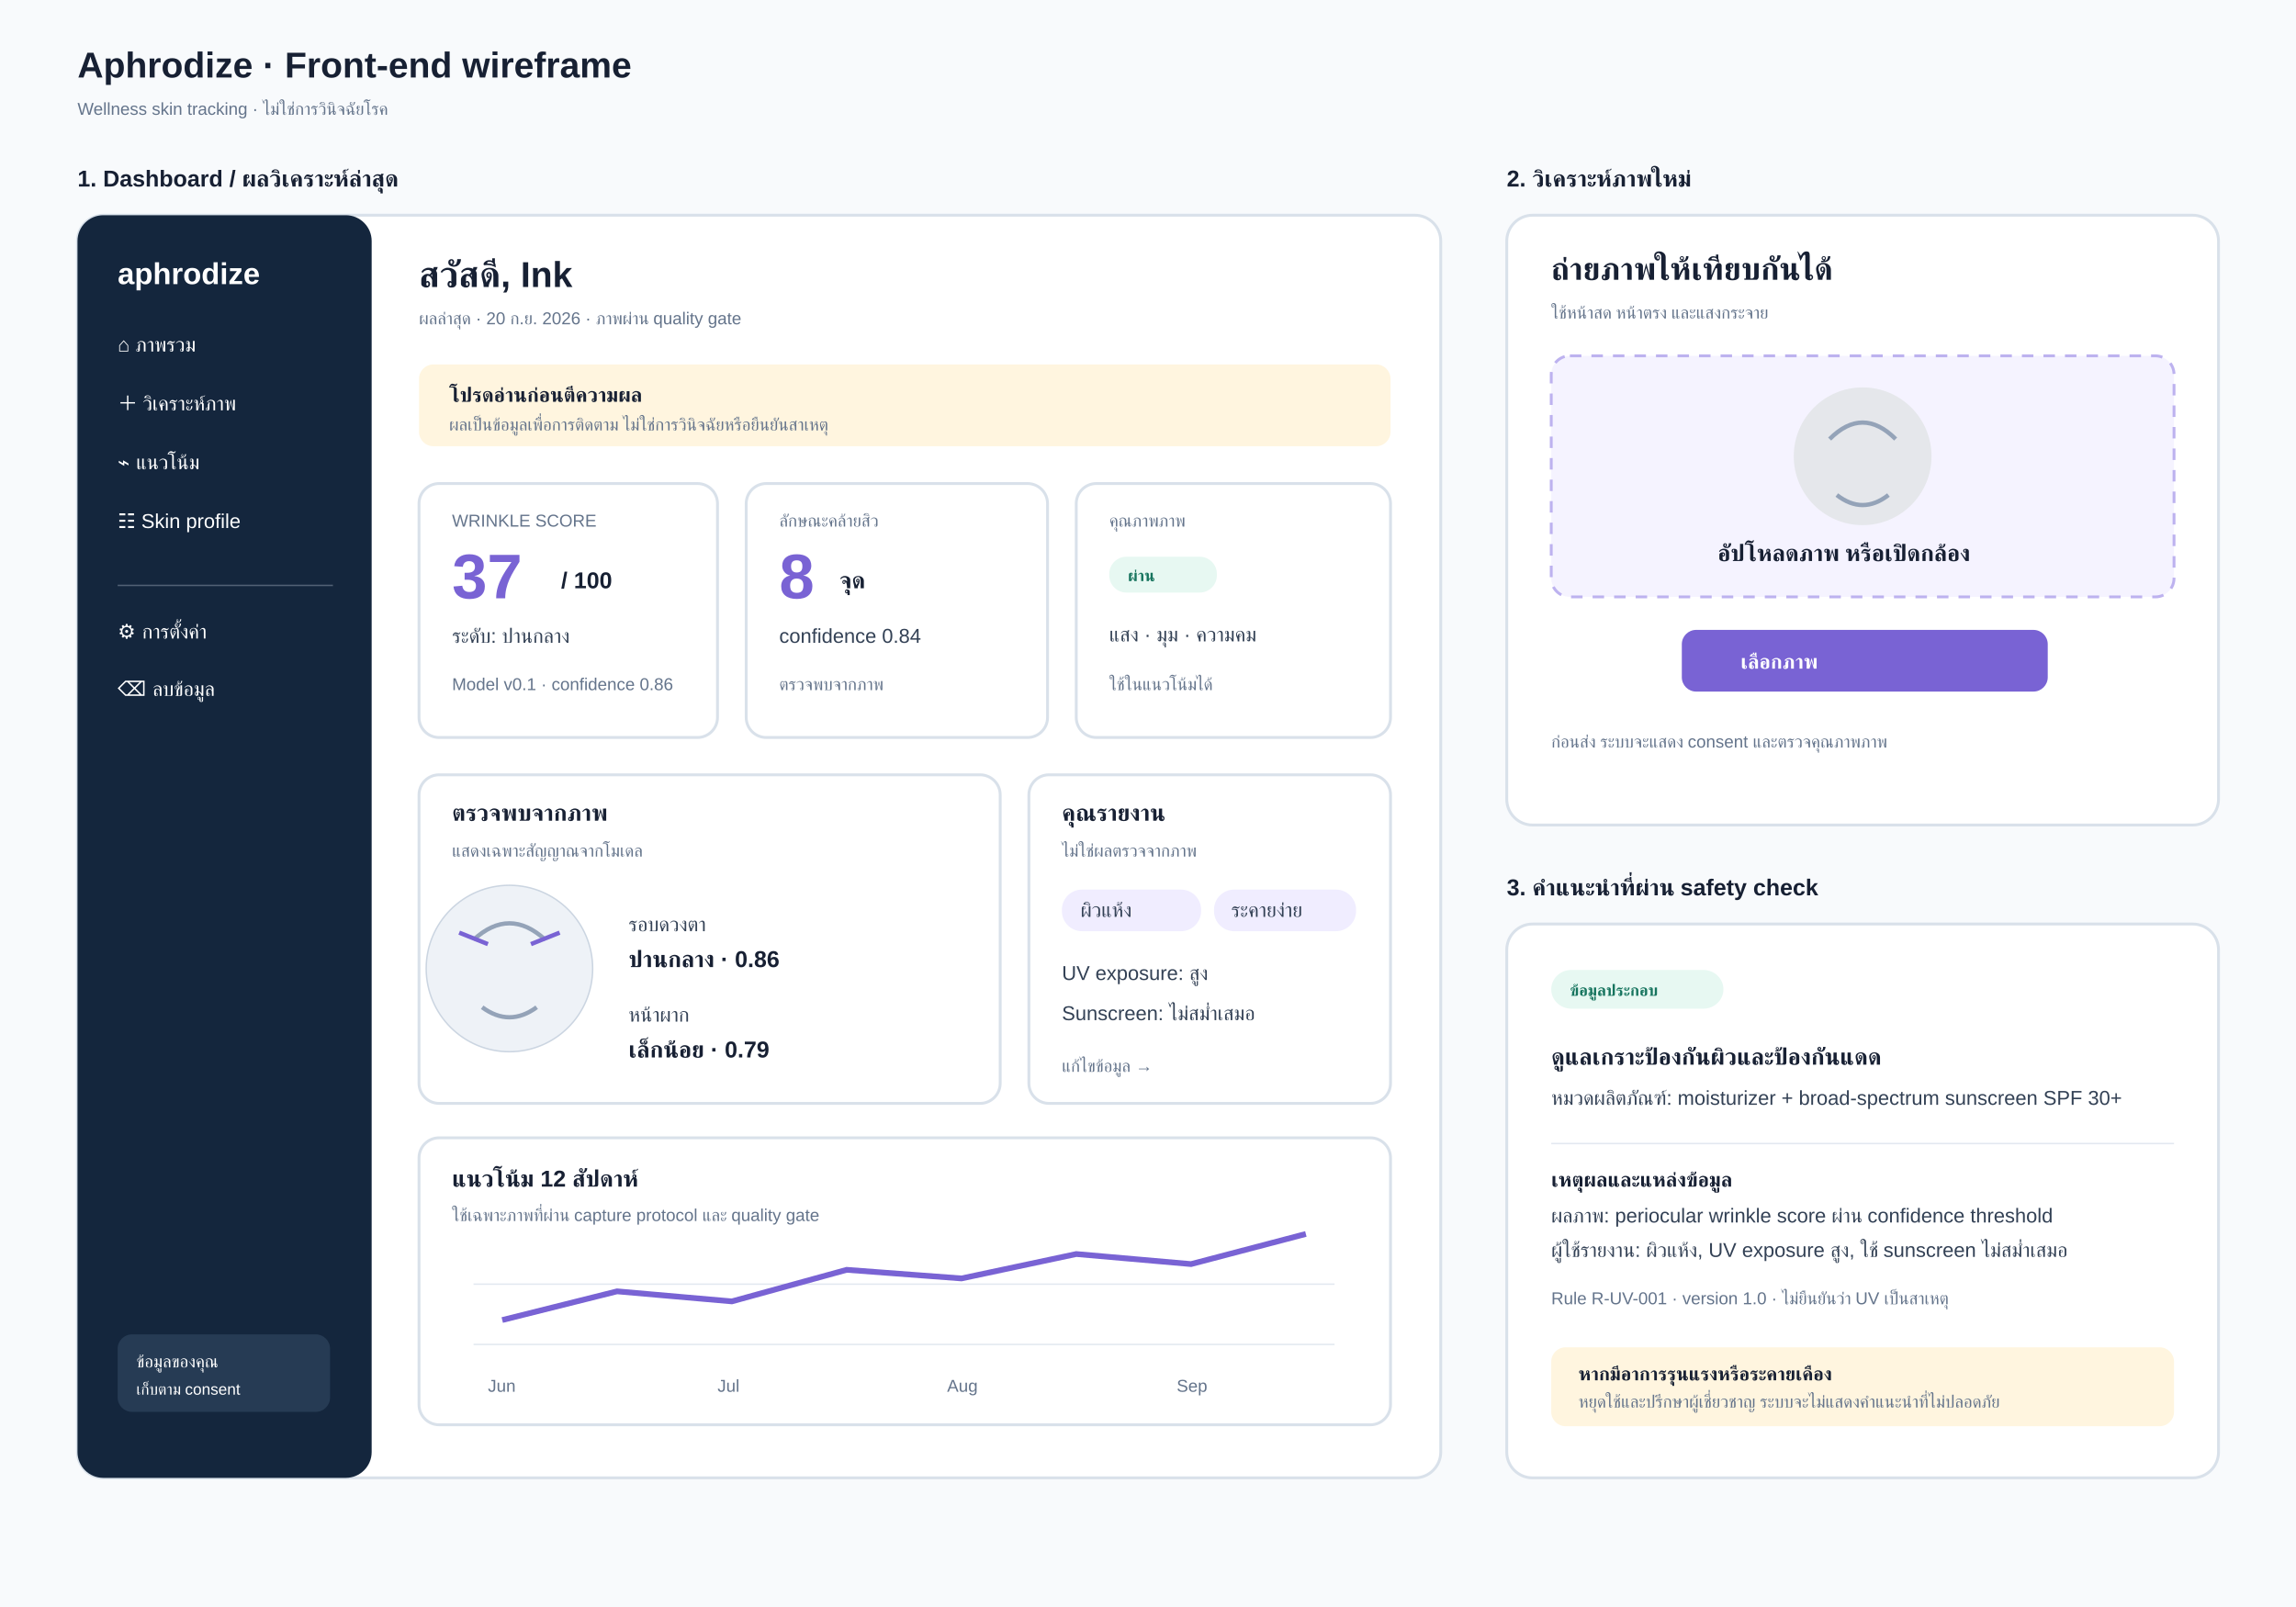
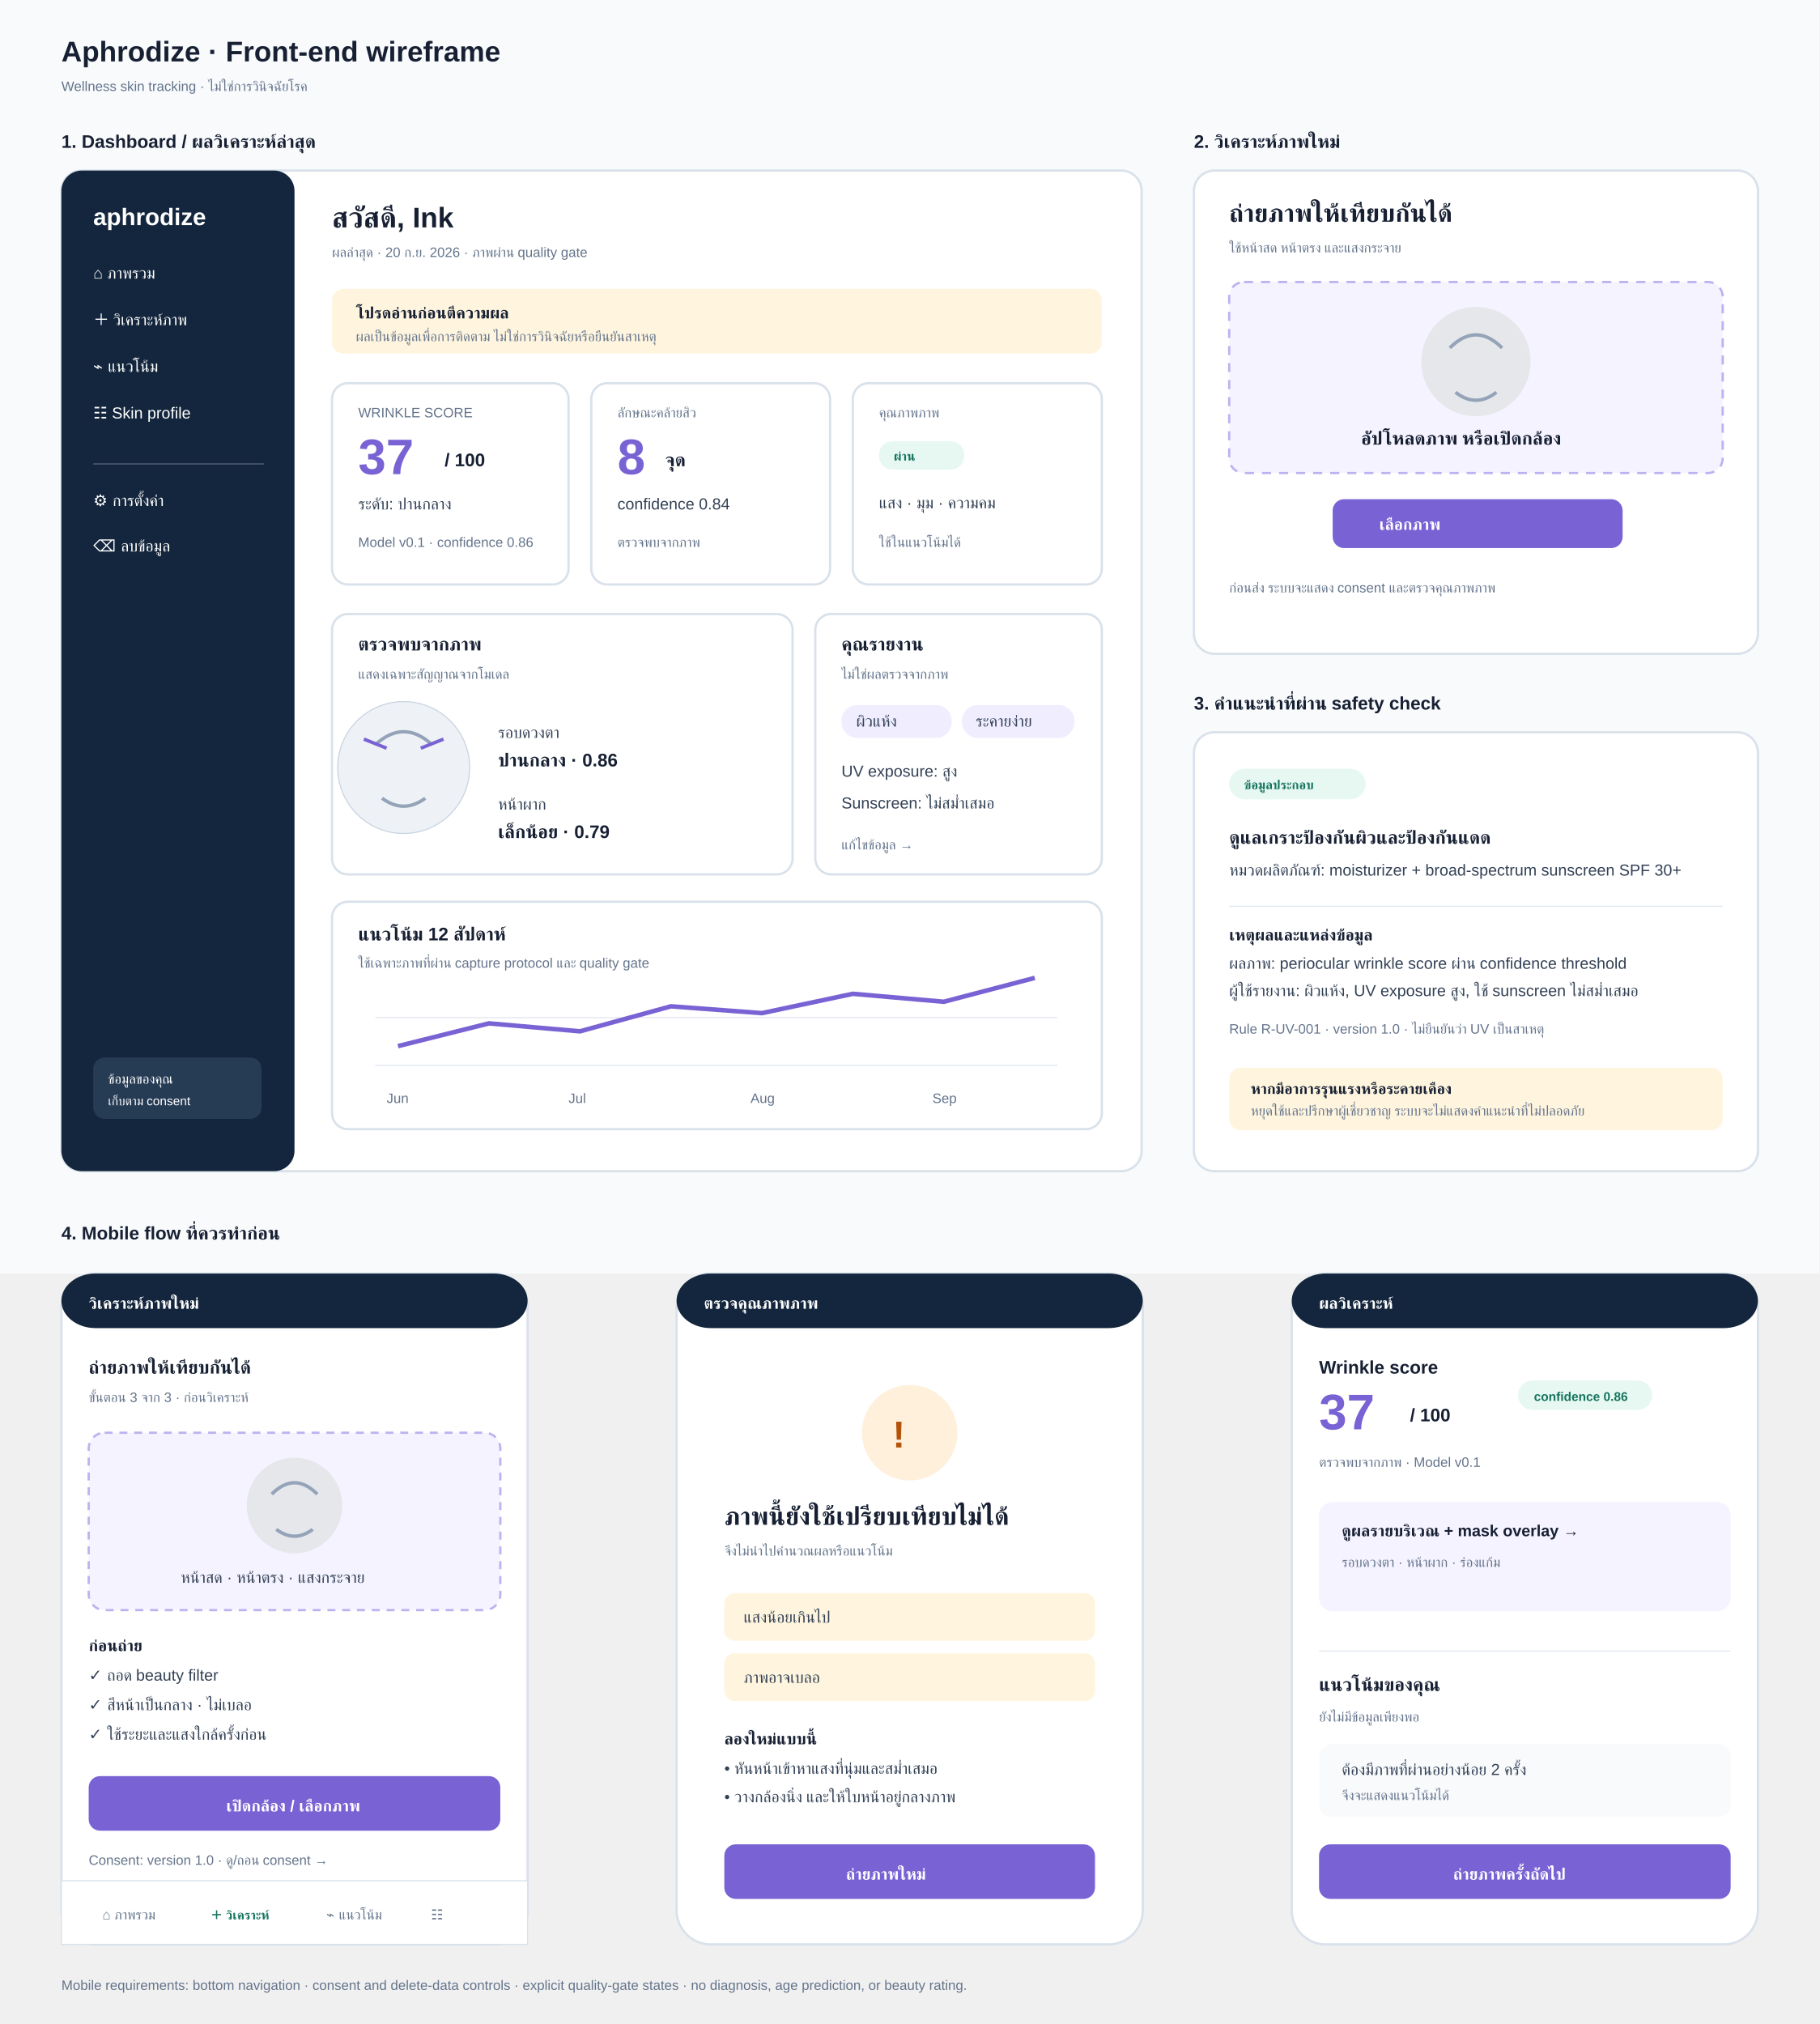
- <svg xmlns="http://www.w3.org/2000/svg" width="1600" height="1120" viewBox="0 0 1600 1120">
+ <svg xmlns="http://www.w3.org/2000/svg" width="1600" height="1780" viewBox="0 0 1600 1780">
  <style>.bg{fill:#f8fafc}.panel{fill:#fff;stroke:#d9e1ea;stroke-width:2}.nav{fill:#14263d}.accent{fill:#7963d4}.soft{fill:#f0edff}.mint{fill:#e7f8f2}.warn{fill:#fff5df}.muted{fill:#64748b}.dark{fill:#172033}.title{font:700 25px Arial,sans-serif;fill:#172033}.h{font:700 16px Arial,sans-serif;fill:#172033}.t{font:14px Arial,sans-serif;fill:#334155}.s{font:12px Arial,sans-serif;fill:#64748b}.white{font:14px Arial,sans-serif;fill:#fff}.score{font:700 44px Arial,sans-serif;fill:#7963d4}.line{stroke:#7963d4;stroke-width:4;fill:none}.grid{stroke:#e2e8f0;stroke-width:1}.pill{fill:#e7f8f2}.tag{font:700 11px Arial,sans-serif;fill:#16745e}</style>
  <rect class="bg" width="1600" height="1120" />
  <text x="54" y="54" class="title">Aphrodize · Front-end wireframe</text>
  <text x="54" y="80" class="s">Wellness skin tracking · ไม่ใช่การวินิจฉัยโรค</text>
  <text x="54" y="130" class="h">1. Dashboard / ผลวิเคราะห์ล่าสุด</text>
  <rect x="54" y="150" width="950" height="880" rx="18" class="panel" />
  <rect x="54" y="150" width="205" height="880" rx="18" class="nav" />
  <text x="82" y="198" class="white" style="font-weight:bold;font-size:21px">aphrodize</text>
  <text x="82" y="245" class="white">⌂  ภาพรวม</text>
  <text x="82" y="286" class="white">＋  วิเคราะห์ภาพ</text>
  <text x="82" y="327" class="white">⌁  แนวโน้ม</text>
  <text x="82" y="368" class="white">☷  Skin profile</text>
  <line x1="82" y1="408" x2="232" y2="408" stroke="#526174" />
  <text x="82" y="445" class="white">⚙  การตั้งค่า</text>
  <text x="82" y="485" class="white">⌫  ลบข้อมูล</text>
  <rect x="82" y="930" width="148" height="54" rx="10" fill="#263b54" />
  <text x="95" y="953" class="white" style="font-size:12px">ข้อมูลของคุณ</text>
  <text x="95" y="972" class="white" style="font-size:11px">เก็บตาม consent</text>
  <text x="292" y="200" class="title">สวัสดี, Ink</text>
  <text x="292" y="226" class="s">ผลล่าสุด · 20 ก.ย. 2026 · ภาพผ่าน quality gate</text>
  <rect x="292" y="254" width="677" height="57" rx="10" class="warn" />
  <text x="313" y="280" class="h" style="font-size:14px">โปรดอ่านก่อนตีความผล</text>
  <text x="313" y="300" class="s">ผลเป็นข้อมูลเพื่อการติดตาม ไม่ใช่การวินิจฉัยหรือยืนยันสาเหตุ</text>
  <rect x="292" y="337" width="208" height="177" rx="14" class="panel" />
  <text x="315" y="367" class="s">WRINKLE SCORE</text>
  <text x="315" y="417" class="score">37</text>
  <text x="391" y="410" class="h">/ 100</text>
  <text x="315" y="448" class="t">ระดับ: ปานกลาง</text>
  <text x="315" y="481" class="s">Model v0.1 · confidence 0.86</text>
  <rect x="520" y="337" width="210" height="177" rx="14" class="panel" />
  <text x="543" y="367" class="s">ลักษณะคล้ายสิว</text>
  <text x="543" y="417" class="score">8</text>
  <text x="585" y="410" class="h">จุด</text>
  <text x="543" y="448" class="t">confidence 0.84</text>
  <text x="543" y="481" class="s">ตรวจพบจากภาพ</text>
  <rect x="750" y="337" width="219" height="177" rx="14" class="panel" />
  <text x="773" y="367" class="s">คุณภาพภาพ</text>
  <rect x="773" y="388" width="75" height="25" rx="12" class="pill" />
  <text x="786" y="405" class="tag">ผ่าน</text>
  <text x="773" y="447" class="t">แสง · มุม · ความคม</text>
  <text x="773" y="481" class="s">ใช้ในแนวโน้มได้</text>
  <rect x="292" y="540" width="405" height="229" rx="14" class="panel" />
  <text x="315" y="572" class="h">ตรวจพบจากภาพ</text>
  <text x="315" y="597" class="s">แสดงเฉพาะสัญญาณจากโมเดล</text>
  <circle cx="355" cy="675" r="58" fill="#eef2f7" stroke="#cbd5e1" />
  <path d="M330 655 Q355 632 380 655 M336 702 Q355 716 374 702" fill="none" stroke="#94a3b8" stroke-width="3" />
  <path d="M320 650 l20 8 M370 658 l20 -8" stroke="#7963d4" stroke-width="3" />
  <text x="438" y="649" class="t">รอบดวงตา</text>
  <text x="438" y="674" class="h">ปานกลาง · 0.86</text>
  <text x="438" y="712" class="t">หน้าผาก</text>
  <text x="438" y="737" class="h">เล็กน้อย · 0.79</text>
  <rect x="717" y="540" width="252" height="229" rx="14" class="panel" />
  <text x="740" y="572" class="h">คุณรายงาน</text>
  <text x="740" y="597" class="s">ไม่ใช่ผลตรวจจากภาพ</text>
  <rect x="740" y="620" width="97" height="29" rx="14" class="soft" />
  <text x="753" y="639" class="t">ผิวแห้ง</text>
  <rect x="846" y="620" width="99" height="29" rx="14" class="soft" />
  <text x="858" y="639" class="t">ระคายง่าย</text>
  <text x="740" y="683" class="t">UV exposure: สูง</text>
  <text x="740" y="711" class="t">Sunscreen: ไม่สม่ำเสมอ</text>
  <text x="740" y="747" class="s">แก้ไขข้อมูล →</text>
  <rect x="292" y="793" width="677" height="200" rx="14" class="panel" />
  <text x="315" y="827" class="h">แนวโน้ม 12 สัปดาห์</text>
  <text x="315" y="851" class="s">ใช้เฉพาะภาพที่ผ่าน capture protocol และ quality gate</text>
  <line x1="330" y1="937" x2="930" y2="937" class="grid" />
  <line x1="330" y1="895" x2="930" y2="895" class="grid" />
  <path d="M350 920 L430 900 L510 907 L590 885 L670 891 L750 874 L830 881 L910 860" class="line" />
  <text x="340" y="970" class="s">Jun</text>
  <text x="500" y="970" class="s">Jul</text>
  <text x="660" y="970" class="s">Aug</text>
  <text x="820" y="970" class="s">Sep</text>
  <text x="1050" y="130" class="h">2. วิเคราะห์ภาพใหม่</text>
  <rect x="1050" y="150" width="496" height="425" rx="18" class="panel" />
  <text x="1081" y="195" class="title" style="font-size:22px">ถ่ายภาพให้เทียบกันได้</text>
  <text x="1081" y="222" class="s">ใช้หน้าสด หน้าตรง และแสงกระจาย</text>
  <rect x="1081" y="248" width="434" height="168" rx="13" fill="#f5f3ff" stroke="#bdb2ef" stroke-width="2" stroke-dasharray="8 7" />
  <circle cx="1298" cy="318" r="48" fill="#e5e7eb" />
  <path d="M1275 306 Q1298 283 1321 306 M1280 345 Q1298 359 1316 345" fill="none" stroke="#94a3b8" stroke-width="3" />
  <text x="1197" y="391" class="h">อัปโหลดภาพ หรือเปิดกล้อง</text>
  <rect x="1172" y="439" width="255" height="43" rx="10" class="accent" />
  <text x="1213" y="466" class="white" style="font-weight:bold">เลือกภาพ</text>
  <text x="1081" y="521" class="s">ก่อนส่ง ระบบจะแสดง consent และตรวจคุณภาพภาพ</text>
  <text x="1050" y="624" class="h">3. คำแนะนำที่ผ่าน safety check</text>
  <rect x="1050" y="644" width="496" height="386" rx="18" class="panel" />
  <rect x="1081" y="676" width="120" height="27" rx="14" class="mint" />
  <text x="1094" y="694" class="tag">ข้อมูลประกอบ</text>
  <text x="1081" y="742" class="h">ดูแลเกราะป้องกันผิวและป้องกันแดด</text>
  <text x="1081" y="770" class="t">หมวดผลิตภัณฑ์: moisturizer + broad-spectrum sunscreen SPF 30+</text>
  <line x1="1081" y1="797" x2="1515" y2="797" class="grid" />
  <text x="1081" y="827" class="h" style="font-size:14px">เหตุผลและแหล่งข้อมูล</text>
  <text x="1081" y="852" class="t">ผลภาพ: periocular wrinkle score ผ่าน confidence threshold</text>
  <text x="1081" y="876" class="t">ผู้ใช้รายงาน: ผิวแห้ง, UV exposure สูง, ใช้ sunscreen ไม่สม่ำเสมอ</text>
  <text x="1081" y="909" class="s">Rule R-UV-001 · version 1.0 · ไม่ยืนยันว่า UV เป็นสาเหตุ</text>
  <rect x="1081" y="939" width="434" height="55" rx="10" class="warn" />
  <text x="1100" y="962" class="h" style="font-size:13px">หากมีอาการรุนแรงหรือระคายเคือง</text>
  <text x="1100" y="981" class="s">หยุดใช้และปรึกษาผู้เชี่ยวชาญ ระบบจะไม่แสดงคำแนะนำที่ไม่ปลอดภัย</text>
+   <text x="54" y="1090" class="h">4. Mobile flow ที่ควรทำก่อน</text>
+   <rect x="54" y="1120" width="410" height="590" rx="30" class="panel" />
+   <rect x="54" y="1120" width="410" height="48" rx="30" fill="#14263d" />
+   <text x="78" y="1151" class="white" style="font-weight:bold">วิเคราะห์ภาพใหม่</text>
+   <text x="78" y="1208" class="h">ถ่ายภาพให้เทียบกันได้</text>
+   <text x="78" y="1233" class="s">ขั้นตอน 3 จาก 3 · ก่อนวิเคราะห์</text>
+   <rect x="78" y="1260" width="362" height="156" rx="14" fill="#f5f3ff" stroke="#bdb2ef" stroke-width="2" stroke-dasharray="7 6" />
+   <circle cx="259" cy="1324" r="42" fill="#e5e7eb" />
+   <path d="M239 1314 Q259 1294 279 1314 M243 1345 Q259 1357 275 1345" fill="none" stroke="#94a3b8" stroke-width="3" />
+   <text x="159" y="1392" class="t">หน้าสด · หน้าตรง · แสงกระจาย</text>
+   <text x="78" y="1452" class="h" style="font-size:14px">ก่อนถ่าย</text>
+   <text x="78" y="1478" class="t">✓ ถอด beauty filter</text>
+   <text x="78" y="1504" class="t">✓ สีหน้าเป็นกลาง · ไม่เบลอ</text>
+   <text x="78" y="1530" class="t">✓ ใช้ระยะและแสงใกล้ครั้งก่อน</text>
+   <rect x="78" y="1562" width="362" height="48" rx="10" class="accent" />
+   <text x="199" y="1593" class="white" style="font-weight:bold">เปิดกล้อง / เลือกภาพ</text>
+   <text x="78" y="1640" class="s">Consent: version 1.0 · ดู/ถอน consent →</text>
+   <rect x="54" y="1654" width="410" height="56" rx="0" fill="#fff" stroke="#d9e1ea" />
+   <text x="90" y="1688" class="s">⌂ ภาพรวม</text>
+   <text x="185" y="1688" class="tag">＋ วิเคราะห์</text>
+   <text x="287" y="1688" class="s">⌁ แนวโน้ม</text>
+   <text x="379" y="1688" class="s">☷</text>
+   <rect x="595" y="1120" width="410" height="590" rx="30" class="panel" />
+   <rect x="595" y="1120" width="410" height="48" rx="30" fill="#14263d" />
+   <text x="619" y="1151" class="white" style="font-weight:bold">ตรวจคุณภาพภาพ</text>
+   <circle cx="800" cy="1260" r="42" fill="#fff0dc" />
+   <text x="785" y="1273" style="font:700 33px Arial;fill:#b45309">!</text>
+   <text x="637" y="1341" class="title" style="font-size:22px">ภาพนี้ยังใช้เปรียบเทียบไม่ได้</text>
+   <text x="637" y="1368" class="s">จึงไม่นำไปคำนวณผลหรือแนวโน้ม</text>
+   <rect x="637" y="1401" width="326" height="42" rx="9" class="warn" />
+   <text x="654" y="1427" class="t">แสงน้อยเกินไป</text>
+   <rect x="637" y="1454" width="326" height="42" rx="9" class="warn" />
+   <text x="654" y="1480" class="t">ภาพอาจเบลอ</text>
+   <text x="637" y="1534" class="h" style="font-size:14px">ลองใหม่แบบนี้</text>
+   <text x="637" y="1560" class="t">• หันหน้าเข้าหาแสงที่นุ่มและสม่ำเสมอ</text>
+   <text x="637" y="1585" class="t">• วางกล้องนิ่ง และให้ใบหน้าอยู่กลางภาพ</text>
+   <rect x="637" y="1622" width="326" height="48" rx="10" class="accent" />
+   <text x="744" y="1653" class="white" style="font-weight:bold">ถ่ายภาพใหม่</text>
+   <rect x="1136" y="1120" width="410" height="590" rx="30" class="panel" />
+   <rect x="1136" y="1120" width="410" height="48" rx="30" fill="#14263d" />
+   <text x="1160" y="1151" class="white" style="font-weight:bold">ผลวิเคราะห์</text>
+   <text x="1160" y="1208" class="h">Wrinkle score</text>
+   <text x="1160" y="1257" class="score">37</text>
+   <text x="1240" y="1250" class="h">/ 100</text>
+   <rect x="1335" y="1214" width="118" height="26" rx="13" class="mint" />
+   <text x="1349" y="1232" class="tag">confidence 0.86</text>
+   <text x="1160" y="1290" class="s">ตรวจพบจากภาพ · Model v0.1</text>
+   <rect x="1160" y="1321" width="362" height="96" rx="12" fill="#f5f3ff" />
+   <text x="1180" y="1351" class="h" style="font-size:14px">ดูผลรายบริเวณ + mask overlay →</text>
+   <text x="1180" y="1378" class="s">รอบดวงตา · หน้าผาก · ร่องแก้ม</text>
+   <line x1="1160" y1="1452" x2="1522" y2="1452" class="grid" />
+   <text x="1160" y="1487" class="h">แนวโน้มของคุณ</text>
+   <text x="1160" y="1514" class="s">ยังไม่มีข้อมูลเพียงพอ</text>
+   <rect x="1160" y="1534" width="362" height="64" rx="11" fill="#f8fafc" />
+   <text x="1180" y="1561" class="t">ต้องมีภาพที่ผ่านอย่างน้อย 2 ครั้ง</text>
+   <text x="1180" y="1583" class="s">จึงจะแสดงแนวโน้มได้</text>
+   <rect x="1160" y="1622" width="362" height="48" rx="10" class="accent" />
+   <text x="1278" y="1653" class="white" style="font-weight:bold">ถ่ายภาพครั้งถัดไป</text>
+   <text x="54" y="1750" class="s">Mobile requirements: bottom navigation · consent and delete-data controls · explicit quality-gate states · no diagnosis, age prediction, or beauty rating.</text>
</svg>
